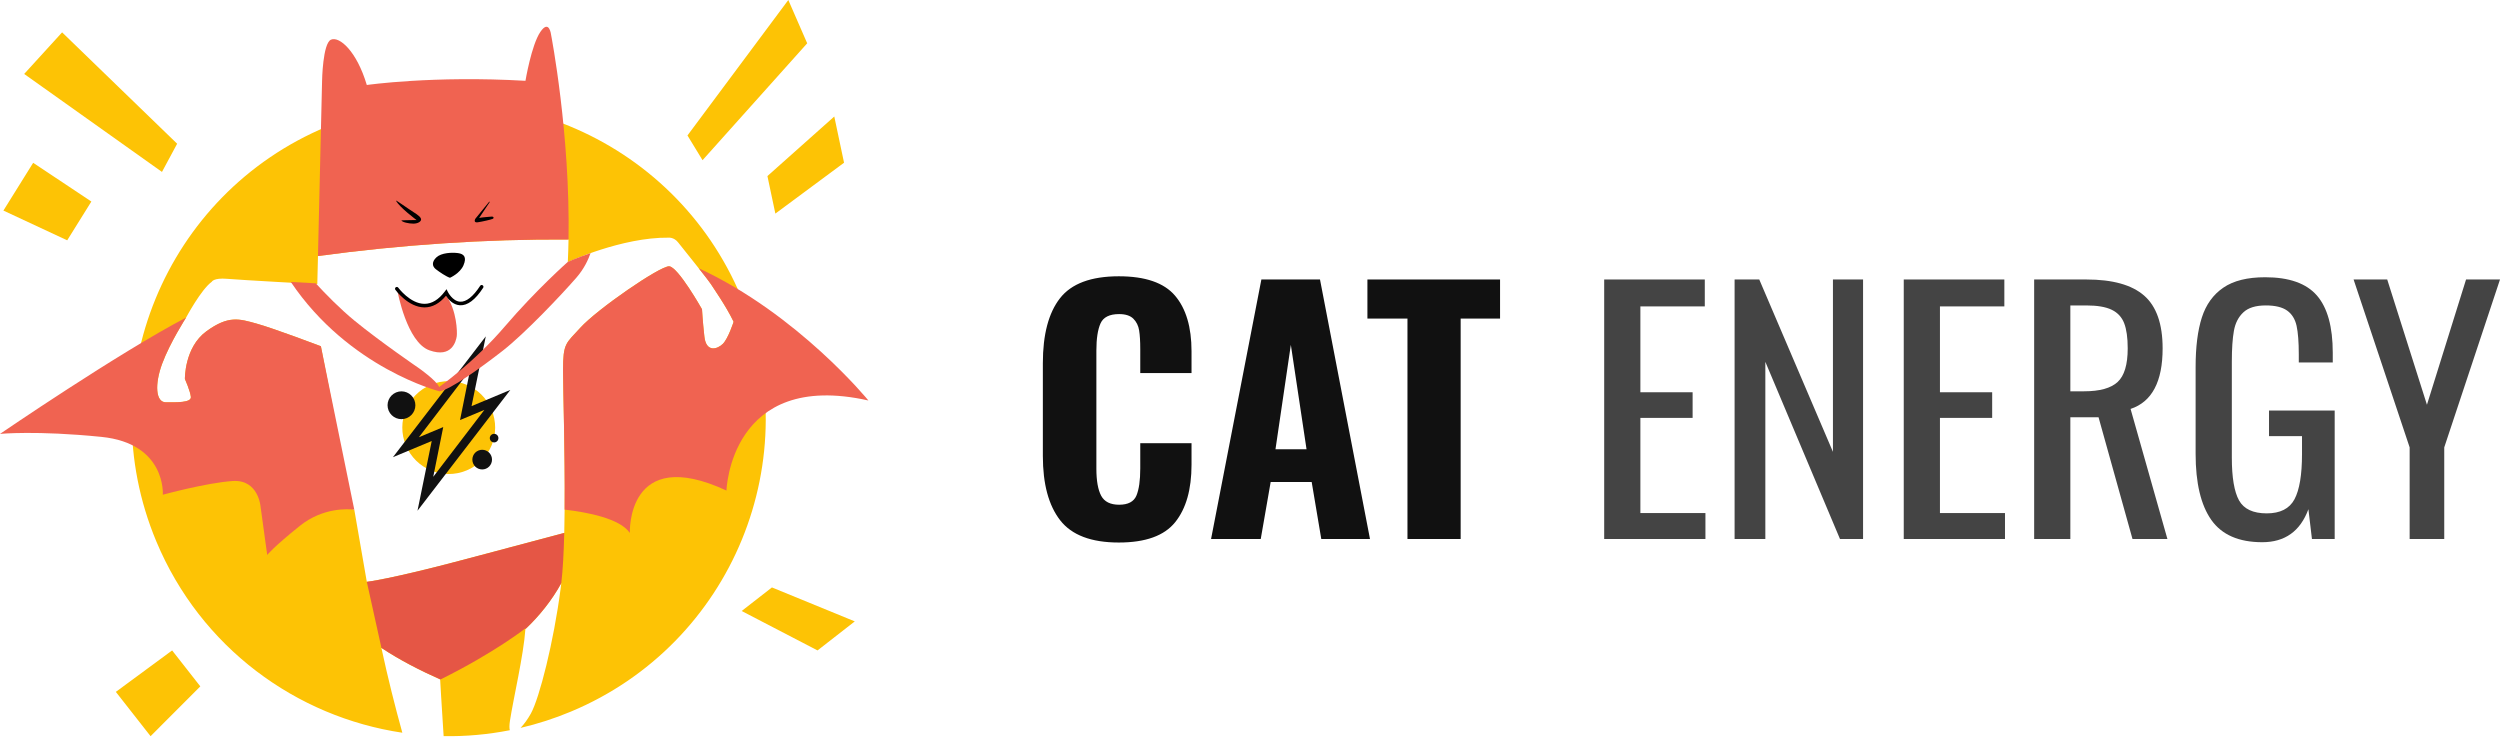
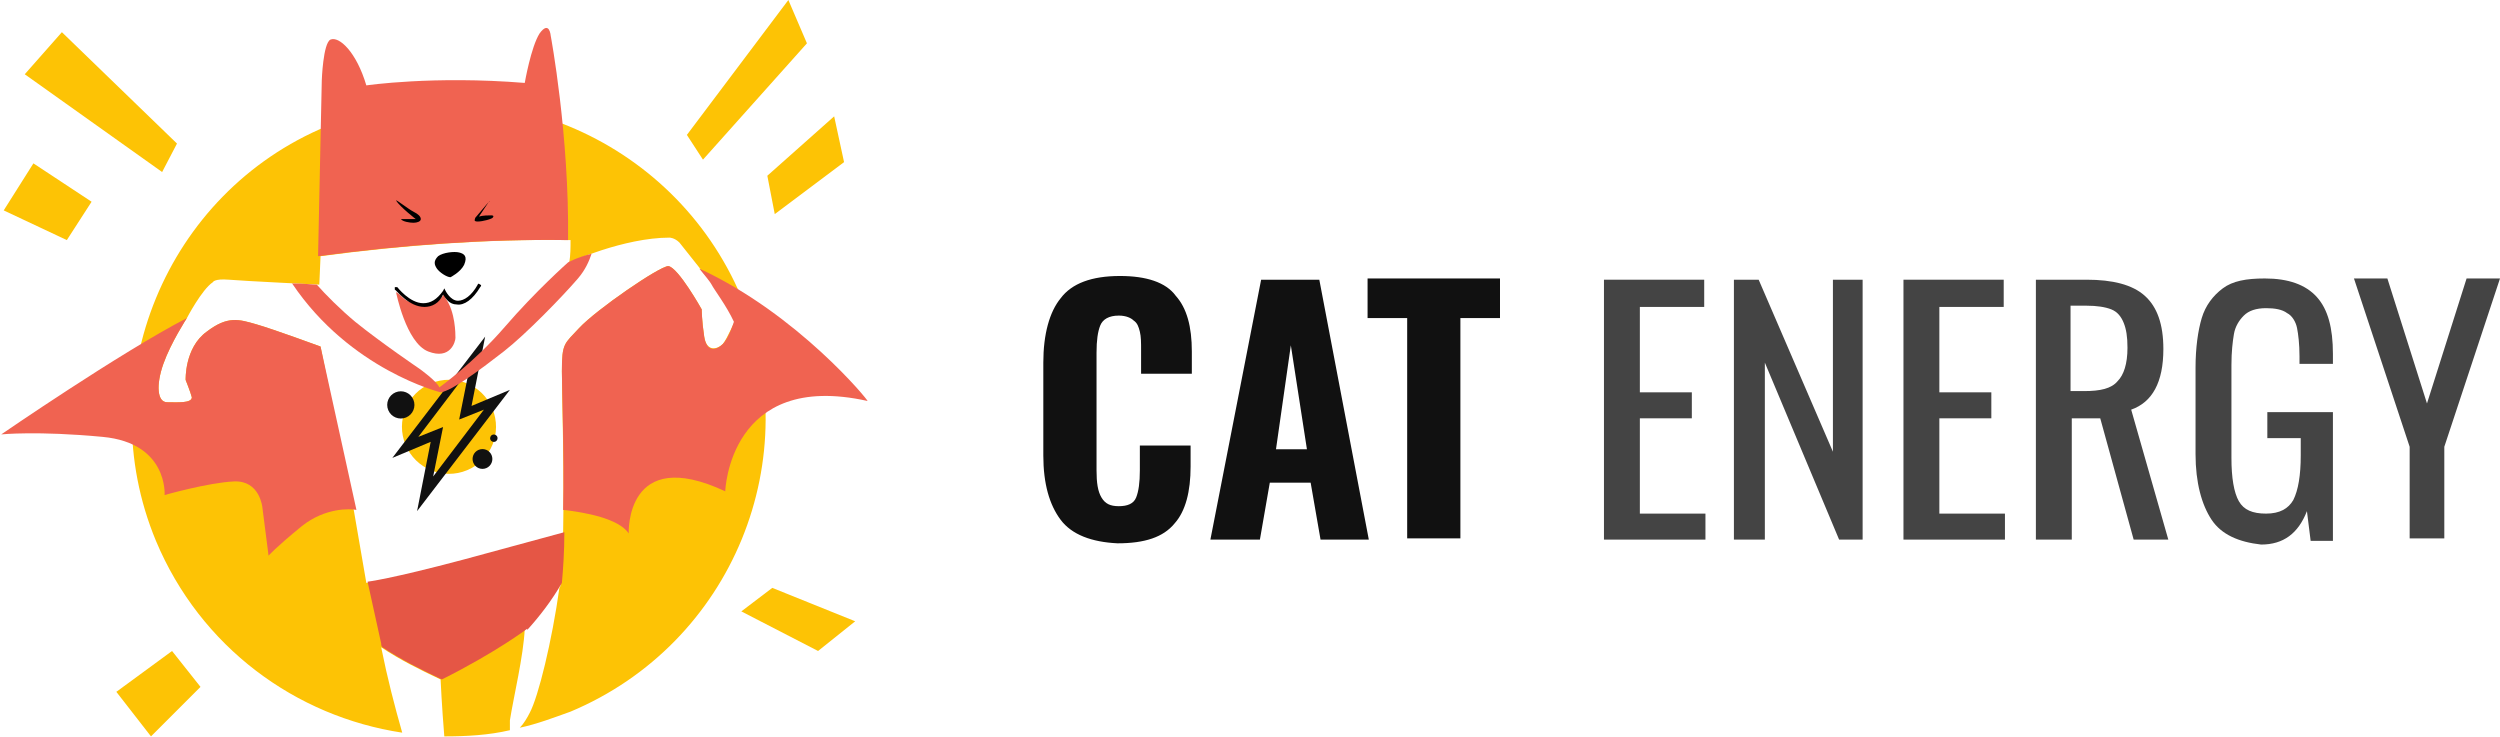
- <svg xmlns="http://www.w3.org/2000/svg" viewBox="0 0 269.32 79.307" height="79.307" width="269.32" xml:space="preserve" id="svg2" version="1.1">
-   <defs id="defs6">
-     <clipPath id="clipPath18" clipPathUnits="userSpaceOnUse">
-       <path id="path16" d="M 0,59.48 H 201.99 V 0 H 0 Z" />
-     </clipPath>
-   </defs>
-   <g transform="matrix(1.333333,0,0,-1.333333,0,79.3072)" id="g10">
-     <g id="g12">
-       <g clip-path="url(#clipPath18)" id="g14">
-         <g transform="translate(58.4058,31.7)" id="g20">
-           <path id="path22" style="fill:#fdc305;fill-opacity:1;fill-rule:nonzero;stroke:none" d="m 0,0 c -0.434,-0.434 -1.349,-0.723 -1.494,0.578 -0.144,1.301 -0.193,2.217 -0.193,2.217 0,0 -1.927,3.421 -2.65,3.47 -0.723,0.047 -5.831,-3.47 -7.18,-4.964 -1.165,-1.289 -1.398,-1.205 -1.398,-3.47 0,-1.713 0.221,-8.166 0.099,-13.108 0,0 -2.171,-0.578 -8.146,-2.168 -5.976,-1.59 -7.807,-1.783 -7.807,-1.783 l -1.012,5.831 h -0.002 c -0.006,10e-4 -0.019,0.004 -0.04,0.007 -0.001,0 -0.002,0 -0.002,0.001 -0.01,10e-4 -0.022,0.003 -0.035,0.005 -0.015,0.002 -0.031,0.004 -0.049,0.006 l -2.57,13.185 c 0,0 -3.808,1.446 -5.205,1.831 -1.398,0.386 -2.265,0.675 -4.048,-0.626 -1.783,-1.302 -1.735,-3.855 -1.735,-3.855 0,0 0.434,-0.964 0.482,-1.446 0.048,-0.482 -1.205,-0.434 -2.024,-0.434 -0.819,0 -0.916,1.446 -0.289,3.133 0.626,1.686 1.927,3.71 1.927,3.71 0,0 1.205,2.265 2.073,2.892 0,0 0.144,0.337 1.253,0.24 1.108,-0.096 7.276,-0.433 7.276,-0.433 l 0.054,2.275 c 6.692,0.912 13.489,1.374 20.244,1.336 -0.01,-0.608 -0.029,-1.218 -0.058,-1.828 0,0 4.385,2.024 8.144,1.976 0,0 0.434,0.048 0.771,-0.386 C -3.277,7.758 -1.205,5.204 -0.963,4.819 -0.723,4.433 0.241,3.084 0.868,1.783 0.868,1.783 0.434,0.434 0,0 m 1.479,3.786 c -5.453,13.049 -20.451,19.209 -33.5,13.756 -13.05,-5.451 -19.209,-20.45 -13.757,-33.5 3.586,-8.584 11.303,-14.186 19.879,-15.463 -0.58,2.09 -1.163,4.4 -1.692,6.855 1.499,-0.991 3.089,-1.805 4.77,-2.555 -0.007,-0.004 -0.014,-0.006 -0.021,-0.01 0,0 0.119,-2.157 0.28,-4.566 1.773,-0.029 3.564,0.127 5.347,0.479 -0.043,0.157 -0.043,0.405 0.011,0.761 0.287,1.863 1.093,5.237 1.249,7.408 1.129,1.064 2.138,2.326 2.9,3.713 -0.002,-0.012 -0.003,-0.025 -0.004,-0.037 -0.018,-0.143 -0.036,-0.288 -0.055,-0.433 -0.554,-4.265 -1.704,-8.814 -2.403,-10.071 -0.243,-0.438 -0.546,-0.859 -0.83,-1.154 1.368,0.321 2.729,0.757 4.068,1.317 13.05,5.452 19.209,20.45 13.758,33.5" />
-         </g>
-         <g transform="translate(56.4551,37.8074)" id="g24">
-           <path id="path26" style="fill:#f06351;fill-opacity:1;fill-rule:nonzero;stroke:none" d="m 0,0 c 0.474,-0.598 0.887,-1.129 0.987,-1.289 0.241,-0.385 1.205,-1.734 1.831,-3.036 0,0 -0.433,-1.349 -0.867,-1.782 -0.434,-0.435 -1.349,-0.724 -1.494,0.578 -0.145,1.301 -0.193,2.216 -0.193,2.216 0,0 -1.928,3.422 -2.65,3.47 -0.723,0.048 -5.831,-3.47 -7.18,-4.964 -1.165,-1.289 -1.398,-1.204 -1.398,-3.469 0,-1.502 0.17,-6.65 0.129,-11.226 1.81,-0.209 4.466,-0.71 5.268,-1.882 0,0 -0.289,7.18 7.807,3.422 0,0 0.289,9.782 11.469,7.276 0,0 -5.668,6.959 -13.709,10.686" />
-         </g>
-         <g transform="translate(45.9346,40.1297)" id="g28">
-           <path id="path30" style="fill:#f06351;fill-opacity:1;fill-rule:nonzero;stroke:none" d="m 0,0 c 0.146,8.514 -1.407,16.532 -1.407,16.532 0,0 -0.145,1.301 -0.868,0.241 -0.723,-1.06 -1.204,-3.951 -1.204,-3.951 -7.47,0.433 -12.819,-0.338 -12.819,-0.338 -0.819,2.747 -2.217,3.952 -2.891,3.663 -0.675,-0.289 -0.723,-3.325 -0.723,-3.325 L -20.244,-1.336 C -13.552,-0.424 -6.754,0.038 0,0" />
-         </g>
-         <g transform="translate(45.3506,12.3636)" id="g32">
-           <path id="path34" style="fill:#e55645;fill-opacity:1;fill-rule:nonzero;stroke:none" d="m 0,0 c 0.126,1.065 0.2,2.485 0.239,4.06 0,0 -2.171,-0.579 -8.146,-2.168 -5.976,-1.59 -7.807,-1.784 -7.807,-1.784 l 1.109,-5.011 c 0.022,-0.11 0.046,-0.218 0.069,-0.326 1.499,-0.992 3.089,-1.805 4.77,-2.555 4.372,2.164 6.87,4.134 6.87,4.134 C -2.897,-3.671 -2.898,-3.691 -2.9,-3.713 -1.771,-2.648 -0.762,-1.387 0,0" />
-         </g>
-         <g transform="translate(31.998,43.2654)" id="g36">
-           <path id="path38" style="fill:#000000;fill-opacity:1;fill-rule:nonzero;stroke:none" d="m 0,0 c -0.046,0.091 1.026,-0.684 1.412,-0.924 0.385,-0.242 0.612,-0.426 0.612,-0.594 0,-0.169 -0.265,-0.337 -0.627,-0.337 -0.361,0 -0.915,0.12 -0.963,0.265 0,0 0.602,0.024 0.94,0.024 H 1.663 C 1.663,-1.566 0.265,-0.53 0,0" />
-         </g>
-         <g transform="translate(39.5005,43.1516)" id="g40">
-           <path id="path42" style="fill:#000000;fill-opacity:1;fill-rule:nonzero;stroke:none" d="m 0,0 c 0,0 -1.051,-1.279 -1.09,-1.338 -0.039,-0.059 -0.167,-0.343 0.186,-0.294 0.352,0.049 1.115,0.225 1.223,0.284 0.107,0.059 0.07,0.197 -0.118,0.176 -0.205,-0.022 -0.685,-0.049 -0.988,-0.107 l 0.844,1.265 c 0,0 0.027,0.119 -0.057,0.014" />
-         </g>
-         <g transform="translate(36.356,37.0369)" id="g44">
-           <path id="path46" style="fill:#000000;fill-opacity:1;fill-rule:nonzero;stroke:none" d="M 0,0 C 0,0 0.813,0.353 1.093,1.012 1.374,1.671 1.13,1.928 0.651,1.994 0.172,2.06 -0.695,2.024 -1.093,1.653 -1.491,1.283 -1.437,0.921 -1.147,0.696 -0.858,0.47 -0.298,0.09 0,0" />
-         </g>
-         <g transform="translate(35.9497,35.781)" id="g48">
-           <path id="path50" style="fill:#f06351;fill-opacity:1;fill-rule:nonzero;stroke:none" d="m 0,0 c 0,0 -0.181,-0.374 -0.46,-0.597 -0.245,-0.194 -0.57,-0.364 -1.022,-0.388 -0.641,-0.033 -1.06,0.17 -1.457,0.447 -0.204,0.142 -0.397,0.256 -0.535,0.444 -0.157,0.182 -0.357,0.254 -0.357,0.254 0,0 0.75,-4.116 2.576,-4.766 1.825,-0.651 2.151,0.752 2.209,1.137 0.048,0.327 0,2.091 -0.824,3.237 C 0.116,0.072 0.1,-0.132 0,0" />
-         </g>
-         <g transform="translate(34.3022,34.6433)" id="g52">
-           <path id="path54" style="fill:#000000;fill-opacity:1;fill-rule:nonzero;stroke:none" d="m 0,0 h -0.016 c -1.297,0.011 -2.3,1.366 -2.342,1.424 -0.047,0.064 -0.033,0.155 0.032,0.202 0.064,0.047 0.155,0.033 0.201,-0.032 0.01,-0.012 0.961,-1.296 2.113,-1.305 H 0 c 0.586,0 1.136,0.335 1.634,0.994 L 1.777,1.472 1.879,1.258 C 1.883,1.251 2.254,0.5 2.872,0.461 3.37,0.43 3.929,0.874 4.494,1.745 4.538,1.812 4.627,1.831 4.694,1.787 4.761,1.743 4.78,1.654 4.736,1.587 4.101,0.609 3.467,0.134 2.852,0.173 2.287,0.209 1.907,0.669 1.73,0.94 1.209,0.316 0.627,0 0,0" />
-         </g>
-         <g transform="translate(32.7954,23.4876)" id="g56">
-           <path id="path58" style="fill:#fdc305;fill-opacity:1;fill-rule:nonzero;stroke:none" d="M 0,0 C -0.798,1.911 0.104,4.107 2.015,4.906 3.926,5.704 6.122,4.802 6.92,2.891 7.719,0.98 6.817,-1.217 4.906,-2.015 2.995,-2.813 0.798,-1.911 0,0" />
-         </g>
-         <g transform="translate(33.8447,24.1536)" id="g60">
-           <path id="path62" style="fill:#111111;fill-opacity:1;fill-rule:nonzero;stroke:none" d="M 0,0 4.131,5.408 3.325,1.389 5.292,2.21 1.16,-3.198 1.967,0.822 Z m 7.388,3.823 -3.133,-1.309 1.15,5.636 -7.502,-9.762 3.134,1.308 -1.15,-5.635 z" />
-         </g>
-         <g transform="translate(31.4004,26.305)" id="g64">
-           <path id="path66" style="fill:#111111;fill-opacity:1;fill-rule:nonzero;stroke:none" d="M 0,0 C -0.239,0.572 0.031,1.23 0.604,1.47 1.176,1.708 1.834,1.438 2.073,0.866 2.313,0.293 2.042,-0.364 1.47,-0.604 0.897,-0.843 0.239,-0.573 0,0" />
-         </g>
-         <g transform="translate(38.2256,22.0393)" id="g68">
-           <path id="path70" style="fill:#111111;fill-opacity:1;fill-rule:nonzero;stroke:none" d="M 0,0 C -0.169,0.405 0.022,0.87 0.427,1.039 0.832,1.208 1.297,1.017 1.466,0.612 1.635,0.208 1.444,-0.258 1.039,-0.427 0.634,-0.596 0.169,-0.404 0,0" />
-         </g>
-         <g transform="translate(39.6011,23.948)" id="g72">
-           <path id="path74" style="fill:#111111;fill-opacity:1;fill-rule:nonzero;stroke:none" d="M 0,0 C -0.074,0.177 0.01,0.38 0.187,0.455 0.364,0.529 0.568,0.445 0.642,0.268 0.716,0.091 0.632,-0.113 0.455,-0.187 0.278,-0.261 0.074,-0.177 0,0" />
-         </g>
-         <g transform="translate(45.8765,38.3206)" id="g76">
-           <path id="path78" style="fill:#f06351;fill-opacity:1;fill-rule:nonzero;stroke:none" d="m 0,0 c 0,0 -2.554,-2.254 -5.084,-5.212 -2.53,-2.958 -5.313,-4.895 -5.313,-4.895 -0.217,0.528 -1.626,1.514 -1.626,1.514 0,0 -3.144,2.149 -5.205,3.839 -1.184,0.971 -2.355,2.175 -3.138,3.024 -0.293,0.015 -1.07,0.057 -2.014,0.109 4.711,-6.998 12.019,-8.838 12.019,-8.838 0.868,0.141 3.289,1.866 5.096,3.275 1.807,1.409 4.771,4.543 5.964,5.916 0.603,0.695 0.947,1.426 1.14,1.978 C 0.726,0.326 0,0 0,0" />
-         </g>
-         <g transform="translate(65.2178,55.9822)" id="g80">
-           <path id="path82" style="fill:#fdc305;fill-opacity:1;fill-rule:nonzero;stroke:none" d="m 0,0 -8.455,-9.444 -1.218,1.998 8.148,10.944 z" />
-         </g>
-         <g transform="translate(62.6455,42.2224)" id="g84">
-           <path id="path86" style="fill:#fdc305;fill-opacity:1;fill-rule:nonzero;stroke:none" d="M 0,0 5.55,4.111 4.761,7.845 -0.641,3.033 Z" />
-         </g>
-         <g transform="translate(59.9238,10.1145)" id="g88">
-           <path id="path90" style="fill:#fdc305;fill-opacity:1;fill-rule:nonzero;stroke:none" d="M 0,0 6.129,-3.186 9.139,-0.84 2.445,1.904 Z" />
-         </g>
-         <g transform="translate(1.9536,53.5052)" id="g92">
-           <path id="path94" style="fill:#fdc305;fill-opacity:1;fill-rule:nonzero;stroke:none" d="m 0,0 3.064,3.361 9.295,-8.999 -1.226,-2.277 z" />
-         </g>
-         <g transform="translate(7.3818,43.1971)" id="g96">
-           <path id="path98" style="fill:#fdc305;fill-opacity:1;fill-rule:nonzero;stroke:none" d="m 0,0 -4.702,3.129 -2.405,-3.86 5.155,-2.402 z" />
-         </g>
-         <g transform="translate(13.9072,6.929)" id="g100">
-           <path id="path102" style="fill:#fdc305;fill-opacity:1;fill-rule:nonzero;stroke:none" d="m 0,0 -4.548,-3.35 2.806,-3.579 4.019,4.024 z" />
-         </g>
-         <g transform="translate(25.9263,31.5071)" id="g104">
-           <path id="path106" style="fill:#f06351;fill-opacity:1;fill-rule:nonzero;stroke:none" d="m 0,0 c 0,0 -3.807,1.446 -5.205,1.831 -1.397,0.386 -2.265,0.675 -4.047,-0.626 -1.784,-1.302 -1.735,-3.855 -1.735,-3.855 0,0 0.433,-0.964 0.482,-1.446 0.047,-0.482 -1.205,-0.434 -2.024,-0.434 -0.82,0 -0.916,1.446 -0.29,3.133 0.627,1.686 1.928,3.71 1.928,3.71 -5.445,-2.843 -15.035,-9.397 -15.035,-9.397 0,0 2.939,0.289 8.192,-0.241 5.253,-0.53 4.963,-4.674 4.963,-4.674 0,0 3.519,0.964 5.639,1.108 2.12,0.145 2.265,-2.121 2.265,-2.121 l 0.53,-3.854 c 0,0 0.482,0.626 2.65,2.361 1.862,1.489 3.886,1.361 4.385,1.301 0,0 10e-4,0 0,0 z" />
-         </g>
-         <g transform="translate(85.6567,17.4456)" id="g108">
-           <path id="path110" style="fill:#111111;fill-opacity:1;fill-rule:nonzero;stroke:none" d="m 0,0 c -0.932,1.199 -1.398,2.929 -1.398,5.19 v 7.507 c 0,2.312 0.462,4.06 1.385,5.242 0.924,1.182 2.507,1.773 4.751,1.773 2.139,0 3.654,-0.522 4.543,-1.566 0.888,-1.044 1.333,-2.542 1.333,-4.491 v -1.76 H 6.472 v 1.941 c 0,0.622 -0.031,1.122 -0.091,1.502 -0.061,0.379 -0.215,0.694 -0.466,0.945 -0.249,0.249 -0.634,0.375 -1.151,0.375 -0.777,0 -1.278,-0.251 -1.502,-0.751 -0.224,-0.501 -0.336,-1.234 -0.336,-2.2 V 4.181 c 0,-0.985 0.129,-1.717 0.388,-2.201 0.259,-0.483 0.742,-0.725 1.45,-0.725 0.725,0 1.19,0.246 1.398,0.738 0.206,0.492 0.31,1.221 0.31,2.188 v 2.045 h 4.142 V 4.491 c 0,-2.002 -0.44,-3.552 -1.32,-4.646 C 8.413,-1.252 6.895,-1.799 4.738,-1.799 2.511,-1.799 0.933,-1.2 0,0" />
-         </g>
-         <g transform="translate(105.5635,23.179)" id="g112">
-           <path id="path114" style="fill:#111111;fill-opacity:1;fill-rule:nonzero;stroke:none" d="M 0,0 -1.268,8.439 -2.51,0 Z M -3.649,13.72 H 1.087 L 5.126,-7.248 H 1.191 L 0.415,-2.64 h -3.313 l -0.803,-4.608 h -4.013 z" />
-         </g>
-         <g transform="translate(113.7178,33.741)" id="g116">
-           <path id="path118" style="fill:#111111;fill-opacity:1;fill-rule:nonzero;stroke:none" d="M 0,0 H -3.236 V 3.158 H 7.481 V 0 H 4.297 V -17.81 H 0 Z" />
-         </g>
-         <g transform="translate(129.6123,36.8992)" id="g120">
-           <path id="path122" style="fill:#444444;fill-opacity:1;fill-rule:nonzero;stroke:none" d="M 0,0 H 8.128 V -2.175 H 2.924 v -6.937 h 4.22 v -2.071 h -4.22 v -7.689 H 8.18 v -2.096 H 0 Z" />
-         </g>
-         <g transform="translate(140.1484,36.8992)" id="g124">
-           <path id="path126" style="fill:#444444;fill-opacity:1;fill-rule:nonzero;stroke:none" d="M 0,0 H 1.993 L 7.946,-13.927 V 0 H 10.38 V -20.968 H 8.515 L 2.484,-6.653 V -20.968 H 0 Z" />
-         </g>
-         <g transform="translate(153.8154,36.8992)" id="g128">
-           <path id="path130" style="fill:#444444;fill-opacity:1;fill-rule:nonzero;stroke:none" d="M 0,0 H 8.128 V -2.175 H 2.924 v -6.937 h 4.22 v -2.071 h -4.22 v -7.689 H 8.18 v -2.096 H 0 Z" />
-         </g>
-         <g transform="translate(168.3896,27.865)" id="g132">
-           <path id="path134" style="fill:#444444;fill-opacity:1;fill-rule:nonzero;stroke:none" d="M 0,0 C 1.26,0 2.161,0.25 2.705,0.751 3.248,1.251 3.521,2.157 3.521,3.469 3.521,4.332 3.425,5.008 3.235,5.5 3.045,5.993 2.708,6.355 2.227,6.588 1.743,6.821 1.061,6.937 0.182,6.937 H -1.114 V 0 Z m -4.038,9.034 h 4.22 c 2.123,0 3.679,-0.436 4.672,-1.307 0.992,-0.872 1.488,-2.291 1.488,-4.258 0,-2.692 -0.863,-4.323 -2.59,-4.893 l 2.977,-10.51 H 3.908 l -2.744,9.837 h -2.278 v -9.837 h -2.924 z" />
-         </g>
-         <g transform="translate(178.666,17.472)" id="g136">
-           <path id="path138" style="fill:#444444;fill-opacity:1;fill-rule:nonzero;stroke:none" d="m 0,0 c -0.845,1.199 -1.269,2.98 -1.269,5.345 v 7.015 c 0,1.622 0.169,2.955 0.505,4 0.337,1.043 0.914,1.846 1.736,2.407 0.818,0.561 1.945,0.841 3.378,0.841 1.932,0 3.326,-0.491 4.18,-1.475 C 9.385,17.149 9.812,15.604 9.812,13.5 V 12.723 H 7.067 v 0.647 c 0,1 -0.06,1.773 -0.179,2.317 C 6.766,16.23 6.511,16.64 6.123,16.916 5.734,17.192 5.16,17.331 4.401,17.331 3.591,17.331 2.985,17.145 2.59,16.773 2.192,16.403 1.937,15.907 1.826,15.286 1.713,14.665 1.657,13.836 1.657,12.8 V 5.034 C 1.657,3.43 1.852,2.277 2.239,1.578 2.629,0.88 3.375,0.53 4.479,0.53 c 1.086,0 1.834,0.379 2.24,1.139 0.405,0.759 0.608,1.977 0.608,3.649 V 6.769 H 4.661 v 2.07 H 9.967 V -1.541 H 8.13 L 7.844,0.866 C 7.188,-0.911 5.945,-1.8 4.116,-1.8 2.219,-1.8 0.847,-1.2 0,0" />
-         </g>
-         <g transform="translate(194.6895,23.3347)" id="g140">
-           <path id="path142" style="fill:#444444;fill-opacity:1;fill-rule:nonzero;stroke:none" d="m 0,0 -4.529,13.564 h 2.717 L 1.398,3.443 4.558,13.564 H 7.301 L 2.796,0 V -7.404 H 0 Z" />
-         </g>
-       </g>
-     </g>
+ <svg xmlns="http://www.w3.org/2000/svg" version="1.1" id="Layer_1" x="0px" y="0px" viewBox="0 0 202 59.5" style="enable-background:new 0 0 202 59.5;" xml:space="preserve">
+   <style type="text/css">
+     .st0 {
+       fill: #FDC305;
+     }
+     .st1 {
+       fill: #F06351;
+     }
+     .st2 {
+       fill: #E55645;
+     }
+     .st3 {
+       fill: #111111;
+     }
+     .st4 {
+       fill: #444444;
+     }
+   </style>
+   <path class="st0" d="M59.9,24c-5.5-13-20.5-19.2-33.5-13.8S7.2,30.7,12.6,43.7c3.6,8.6,11.3,14.2,19.9,15.5   c-0.6-2.1-1.2-4.4-1.7-6.9c1.5,1,3.1,1.8,4.8,2.6c0,0,0,0,0,0c0,0,0.1,2.2,0.3,4.6c1.8,0,3.6-0.1,5.3-0.5c0-0.2,0-0.4,0-0.8   c0.3-1.9,1.1-5.2,1.2-7.4c1.1-1.1,2.1-2.3,2.9-3.7c0,0,0,0,0,0c0,0.1,0,0.3-0.1,0.4c-0.6,4.3-1.7,8.8-2.4,10.1   c-0.2,0.4-0.5,0.9-0.8,1.2c1.4-0.3,2.7-0.8,4.1-1.3C59.2,52,65.3,37,59.9,24z M58.4,27.8c-0.4,0.4-1.3,0.7-1.5-0.6S56.7,25,56.7,25   s-1.9-3.4-2.7-3.5c-0.7,0-5.8,3.5-7.2,5c-1.2,1.3-1.4,1.2-1.4,3.5c0,1.7,0.2,8.2,0.1,13.1v0v0c0,0-2.2,0.6-8.1,2.2   c-6,1.6-7.8,1.8-7.8,1.8l-1-5.8c0,0,0,0,0,0c0,0,0,0,0,0c0,0,0,0,0,0c0,0,0,0,0,0c0,0,0,0,0,0c0,0,0,0,0,0L25.9,28   c0,0-3.8-1.4-5.2-1.8c-1.4-0.4-2.3-0.7-4,0.6c-1.8,1.3-1.7,3.9-1.7,3.9s0.4,1,0.5,1.4c0,0.5-1.2,0.4-2,0.4s-0.9-1.4-0.3-3.1   c0.6-1.7,1.9-3.7,1.9-3.7s1.2-2.3,2.1-2.9c0,0,0.1-0.3,1.3-0.2c1.1,0.1,7.3,0.4,7.3,0.4l0.1-2.3c6.7-0.9,13.5-1.4,20.2-1.3   c0,0.6,0,1.2-0.1,1.8c0,0,4.4-2,8.1-2c0,0,0.4,0,0.8,0.4c0.3,0.4,2.4,3,2.7,3.4c0.2,0.4,1.2,1.7,1.8,3C59.3,26,58.8,27.3,58.4,27.8z   " />
+   <path class="st1" d="M56.5,21.7c0.5,0.6,0.9,1.1,1,1.3c0.2,0.4,1.2,1.7,1.8,3c0,0-0.4,1.3-0.9,1.8s-1.3,0.7-1.5-0.6S56.7,25,56.7,25   s-1.9-3.4-2.7-3.5c-0.7,0-5.8,3.5-7.2,5c-1.2,1.3-1.4,1.2-1.4,3.5c0,1.5,0.2,6.6,0.1,11.2c1.8,0.2,4.5,0.7,5.3,1.9   c0,0-0.3-7.2,7.8-3.4c0,0,0.3-9.8,11.5-7.3C70.2,32.4,64.5,25.4,56.5,21.7z" />
+   <path class="st1" d="M45.9,19.4c0.1-8.5-1.4-16.5-1.4-16.5s-0.1-1.3-0.9-0.2c-0.7,1.1-1.2,4-1.2,4C35,6.1,29.6,6.9,29.6,6.9   c-0.8-2.7-2.2-4-2.9-3.7C26.1,3.5,26,6.5,26,6.5l-0.3,14.2C32.4,19.8,39.2,19.3,45.9,19.4z" />
+   <path class="st2" d="M45.4,47.1c0.1-1.1,0.2-2.5,0.2-4.1c0,0-2.2,0.6-8.1,2.2c-6,1.6-7.8,1.8-7.8,1.8l1.1,5c0,0.1,0,0.2,0.1,0.3   c1.5,1,3.1,1.8,4.8,2.6c4.4-2.2,6.9-4.1,6.9-4.1c0,0,0,0,0,0.1C43.6,49.8,44.6,48.5,45.4,47.1z" />
+   <path d="M32,16.2c0-0.1,1,0.7,1.4,0.9c0.4,0.2,0.6,0.4,0.6,0.6c0,0.2-0.3,0.3-0.6,0.3s-0.9-0.1-1-0.3c0,0,0.6,0,0.9,0h0.3   C33.7,17.8,32.3,16.7,32,16.2z" />
+   <path d="M39.5,16.3c0,0-1.1,1.3-1.1,1.3c0,0.1-0.2,0.3,0.2,0.3c0.4,0,1.1-0.2,1.2-0.3c0.1-0.1,0.1-0.2-0.1-0.2c-0.2,0-0.7,0-1,0.1   L39.5,16.3C39.6,16.3,39.6,16.2,39.5,16.3z" />
+   <path d="M36.4,22.4c0,0,0.8-0.4,1.1-1c0.3-0.7,0-0.9-0.4-1s-1.3,0-1.7,0.3c-0.4,0.4-0.3,0.7-0.1,1C35.5,22,36.1,22.4,36.4,22.4z" />
+   <path class="st1" d="M35.9,23.7c0,0-0.2,0.4-0.5,0.6c-0.2,0.2-0.6,0.4-1,0.4c-0.6,0-1.1-0.2-1.5-0.4c-0.2-0.1-0.4-0.3-0.5-0.4   c-0.2-0.2-0.4-0.3-0.4-0.3s0.8,4.1,2.6,4.8c1.8,0.7,2.2-0.8,2.2-1.1c0-0.3,0-2.1-0.8-3.2C36.1,23.6,36,23.8,35.9,23.7z" />
+   <g>
+     <path d="M34.3,24.8C34.3,24.8,34.3,24.8,34.3,24.8c-1.3,0-2.3-1.4-2.4-1.4c0-0.1,0-0.2,0-0.2c0.1,0,0.2,0,0.2,0c0,0,1,1.3,2.1,1.3     c0,0,0,0,0,0c0.6,0,1.1-0.3,1.6-1l0.1-0.2l0.1,0.2c0,0,0.4,0.8,1,0.8c0.5,0,1.1-0.4,1.6-1.3c0-0.1,0.1-0.1,0.2,0     c0.1,0,0.1,0.1,0,0.2c-0.6,1-1.3,1.5-1.9,1.4c-0.6,0-0.9-0.5-1.1-0.8C35.5,24.5,34.9,24.8,34.3,24.8z" />
+   </g>
+   <ellipse transform="matrix(0.9227 -0.3855 0.3855 0.9227 -10.5155 16.6462)" class="st0" cx="36.3" cy="34.5" rx="3.8" ry="3.8" />
+   <path class="st3" d="M41.2,31.5l-3.1,1.3l1.1-5.6l-7.5,9.8l3.1-1.3l-1.1,5.6L41.2,31.5z M33.8,35.3l4.1-5.4l-0.8,4l2-0.8L35,38.5   l0.8-4L33.8,35.3z" />
+   <ellipse transform="matrix(0.9227 -0.3855 0.3855 0.9227 -10.1149 15.0347)" class="st3" cx="32.4" cy="32.7" rx="1.1" ry="1.1" />
+   <ellipse transform="matrix(0.9227 -0.3855 0.3855 0.9227 -11.304 17.8881)" class="st3" cx="39" cy="37.1" rx="0.8" ry="0.8" />
+   <ellipse transform="matrix(0.9227 -0.3855 0.3855 0.9227 -10.5603 18.1253)" class="st3" cx="39.9" cy="35.4" rx="0.3" ry="0.3" />
+   <path class="st1" d="M45.9,21.2c0,0-2.6,2.3-5.1,5.2s-5.3,4.9-5.3,4.9c-0.2-0.5-1.6-1.5-1.6-1.5s-3.1-2.1-5.2-3.8   c-1.2-1-2.4-2.2-3.1-3c-0.3,0-1.1-0.1-2-0.1c4.7,7,12,8.8,12,8.8c0.9-0.1,3.3-1.9,5.1-3.3c1.8-1.4,4.8-4.5,6-5.9   c0.6-0.7,0.9-1.4,1.1-2C46.6,20.8,45.9,21.2,45.9,21.2z" />
+   <polygon class="st0" points="65.2,3.5 56.8,12.9 55.5,10.9 63.7,0 " />
+   <polygon class="st0" points="62.6,17.3 68.2,13.1 67.4,9.4 62,14.2 " />
+   <polygon class="st0" points="59.9,49.4 66.1,52.6 69.1,50.2 62.4,47.5 " />
+   <polygon class="st0" points="2,6 5,2.6 14.3,11.6 13.1,13.9 " />
+   <polygon class="st0" points="7.4,16.3 2.7,13.2 0.3,17 5.4,19.4 " />
+   <polygon class="st0" points="13.9,52.6 9.4,55.9 12.2,59.5 16.2,55.5 " />
+   <path class="st1" d="M25.9,28c0,0-3.8-1.4-5.2-1.8c-1.4-0.4-2.3-0.7-4,0.6c-1.8,1.3-1.7,3.9-1.7,3.9s0.4,1,0.5,1.4   c0,0.5-1.2,0.4-2,0.4s-0.9-1.4-0.3-3.1c0.6-1.7,1.9-3.7,1.9-3.7c-5.4,2.8-15,9.4-15,9.4s2.9-0.3,8.2,0.2c5.3,0.5,5,4.7,5,4.7   s3.5-1,5.6-1.1c2.1-0.1,2.3,2.1,2.3,2.1l0.5,3.9c0,0,0.5-0.6,2.7-2.4c1.9-1.5,3.9-1.4,4.4-1.3c0,0,0,0,0,0L25.9,28z" />
+   <g>
+     <path class="st3" d="M85.7,42c-0.9-1.2-1.4-2.9-1.4-5.2v-7.5c0-2.3,0.5-4.1,1.4-5.2c0.9-1.2,2.5-1.8,4.8-1.8c2.1,0,3.7,0.5,4.5,1.6     c0.9,1,1.3,2.5,1.3,4.5v1.8h-4.1v-1.9c0-0.6,0-1.1-0.1-1.5c-0.1-0.4-0.2-0.7-0.5-0.9c-0.2-0.2-0.6-0.4-1.2-0.4     c-0.8,0-1.3,0.3-1.5,0.8c-0.2,0.5-0.3,1.2-0.3,2.2v9.5c0,1,0.1,1.7,0.4,2.2c0.3,0.5,0.7,0.7,1.4,0.7c0.7,0,1.2-0.2,1.4-0.7     c0.2-0.5,0.3-1.2,0.3-2.2v-2h4.1v1.7c0,2-0.4,3.6-1.3,4.6c-0.9,1.1-2.4,1.6-4.6,1.6C88.2,43.8,86.6,43.2,85.7,42z" />
+     <path class="st3" d="M101.9,22.6h4.7l4,21h-3.9l-0.8-4.6h-3.3l-0.8,4.6h-4L101.9,22.6z M105.6,36.3l-1.3-8.4l-1.2,8.4H105.6z" />
+     <path class="st3" d="M113.7,25.7h-3.2v-3.2h10.7v3.2H118v17.8h-4.3V25.7z" />
+     <path class="st4" d="M129.6,22.6h8.1v2.2h-5.2v6.9h4.2v2.1h-4.2v7.7h5.3v2.1h-8.2V22.6z" />
+     <path class="st4" d="M140.1,22.6h2l6,13.9V22.6h2.4v21h-1.9l-6-14.3v14.3h-2.5V22.6z" />
+     <path class="st4" d="M153.8,22.6h8.1v2.2h-5.2v6.9h4.2v2.1h-4.2v7.7h5.3v2.1h-8.2V22.6z" />
+     <path class="st4" d="M164.4,22.6h4.2c2.1,0,3.7,0.4,4.7,1.3c1,0.9,1.5,2.3,1.5,4.3c0,2.7-0.9,4.3-2.6,4.9l3,10.5h-2.8l-2.7-9.8     h-2.3v9.8h-2.9V22.6z M168.4,31.6c1.3,0,2.2-0.2,2.7-0.8c0.5-0.5,0.8-1.4,0.8-2.7c0-0.9-0.1-1.5-0.3-2c-0.2-0.5-0.5-0.9-1-1.1     c-0.5-0.2-1.2-0.3-2-0.3h-1.3v6.9H168.4z" />
+     <path class="st4" d="M178.7,42c-0.8-1.2-1.3-3-1.3-5.3v-7c0-1.6,0.2-3,0.5-4c0.3-1,0.9-1.8,1.7-2.4c0.8-0.6,1.9-0.8,3.4-0.8     c1.9,0,3.3,0.5,4.2,1.5c0.9,1,1.3,2.5,1.3,4.6v0.8h-2.7v-0.6c0-1-0.1-1.8-0.2-2.3c-0.1-0.5-0.4-1-0.8-1.2c-0.4-0.3-1-0.4-1.7-0.4     c-0.8,0-1.4,0.2-1.8,0.6c-0.4,0.4-0.7,0.9-0.8,1.5c-0.1,0.6-0.2,1.4-0.2,2.5V37c0,1.6,0.2,2.8,0.6,3.5c0.4,0.7,1.1,1,2.2,1     c1.1,0,1.8-0.4,2.2-1.1c0.4-0.8,0.6-2,0.6-3.6v-1.4h-2.7v-2.1h5.3v10.4h-1.8l-0.3-2.4c-0.7,1.8-1.9,2.7-3.7,2.7     C180.9,43.8,179.5,43.2,178.7,42z" />
+     <path class="st4" d="M194.7,36.1l-4.5-13.6h2.7l3.2,10.1l3.2-10.1h2.7l-4.5,13.6v7.4h-2.8V36.1z" />
  </g>
</svg>
